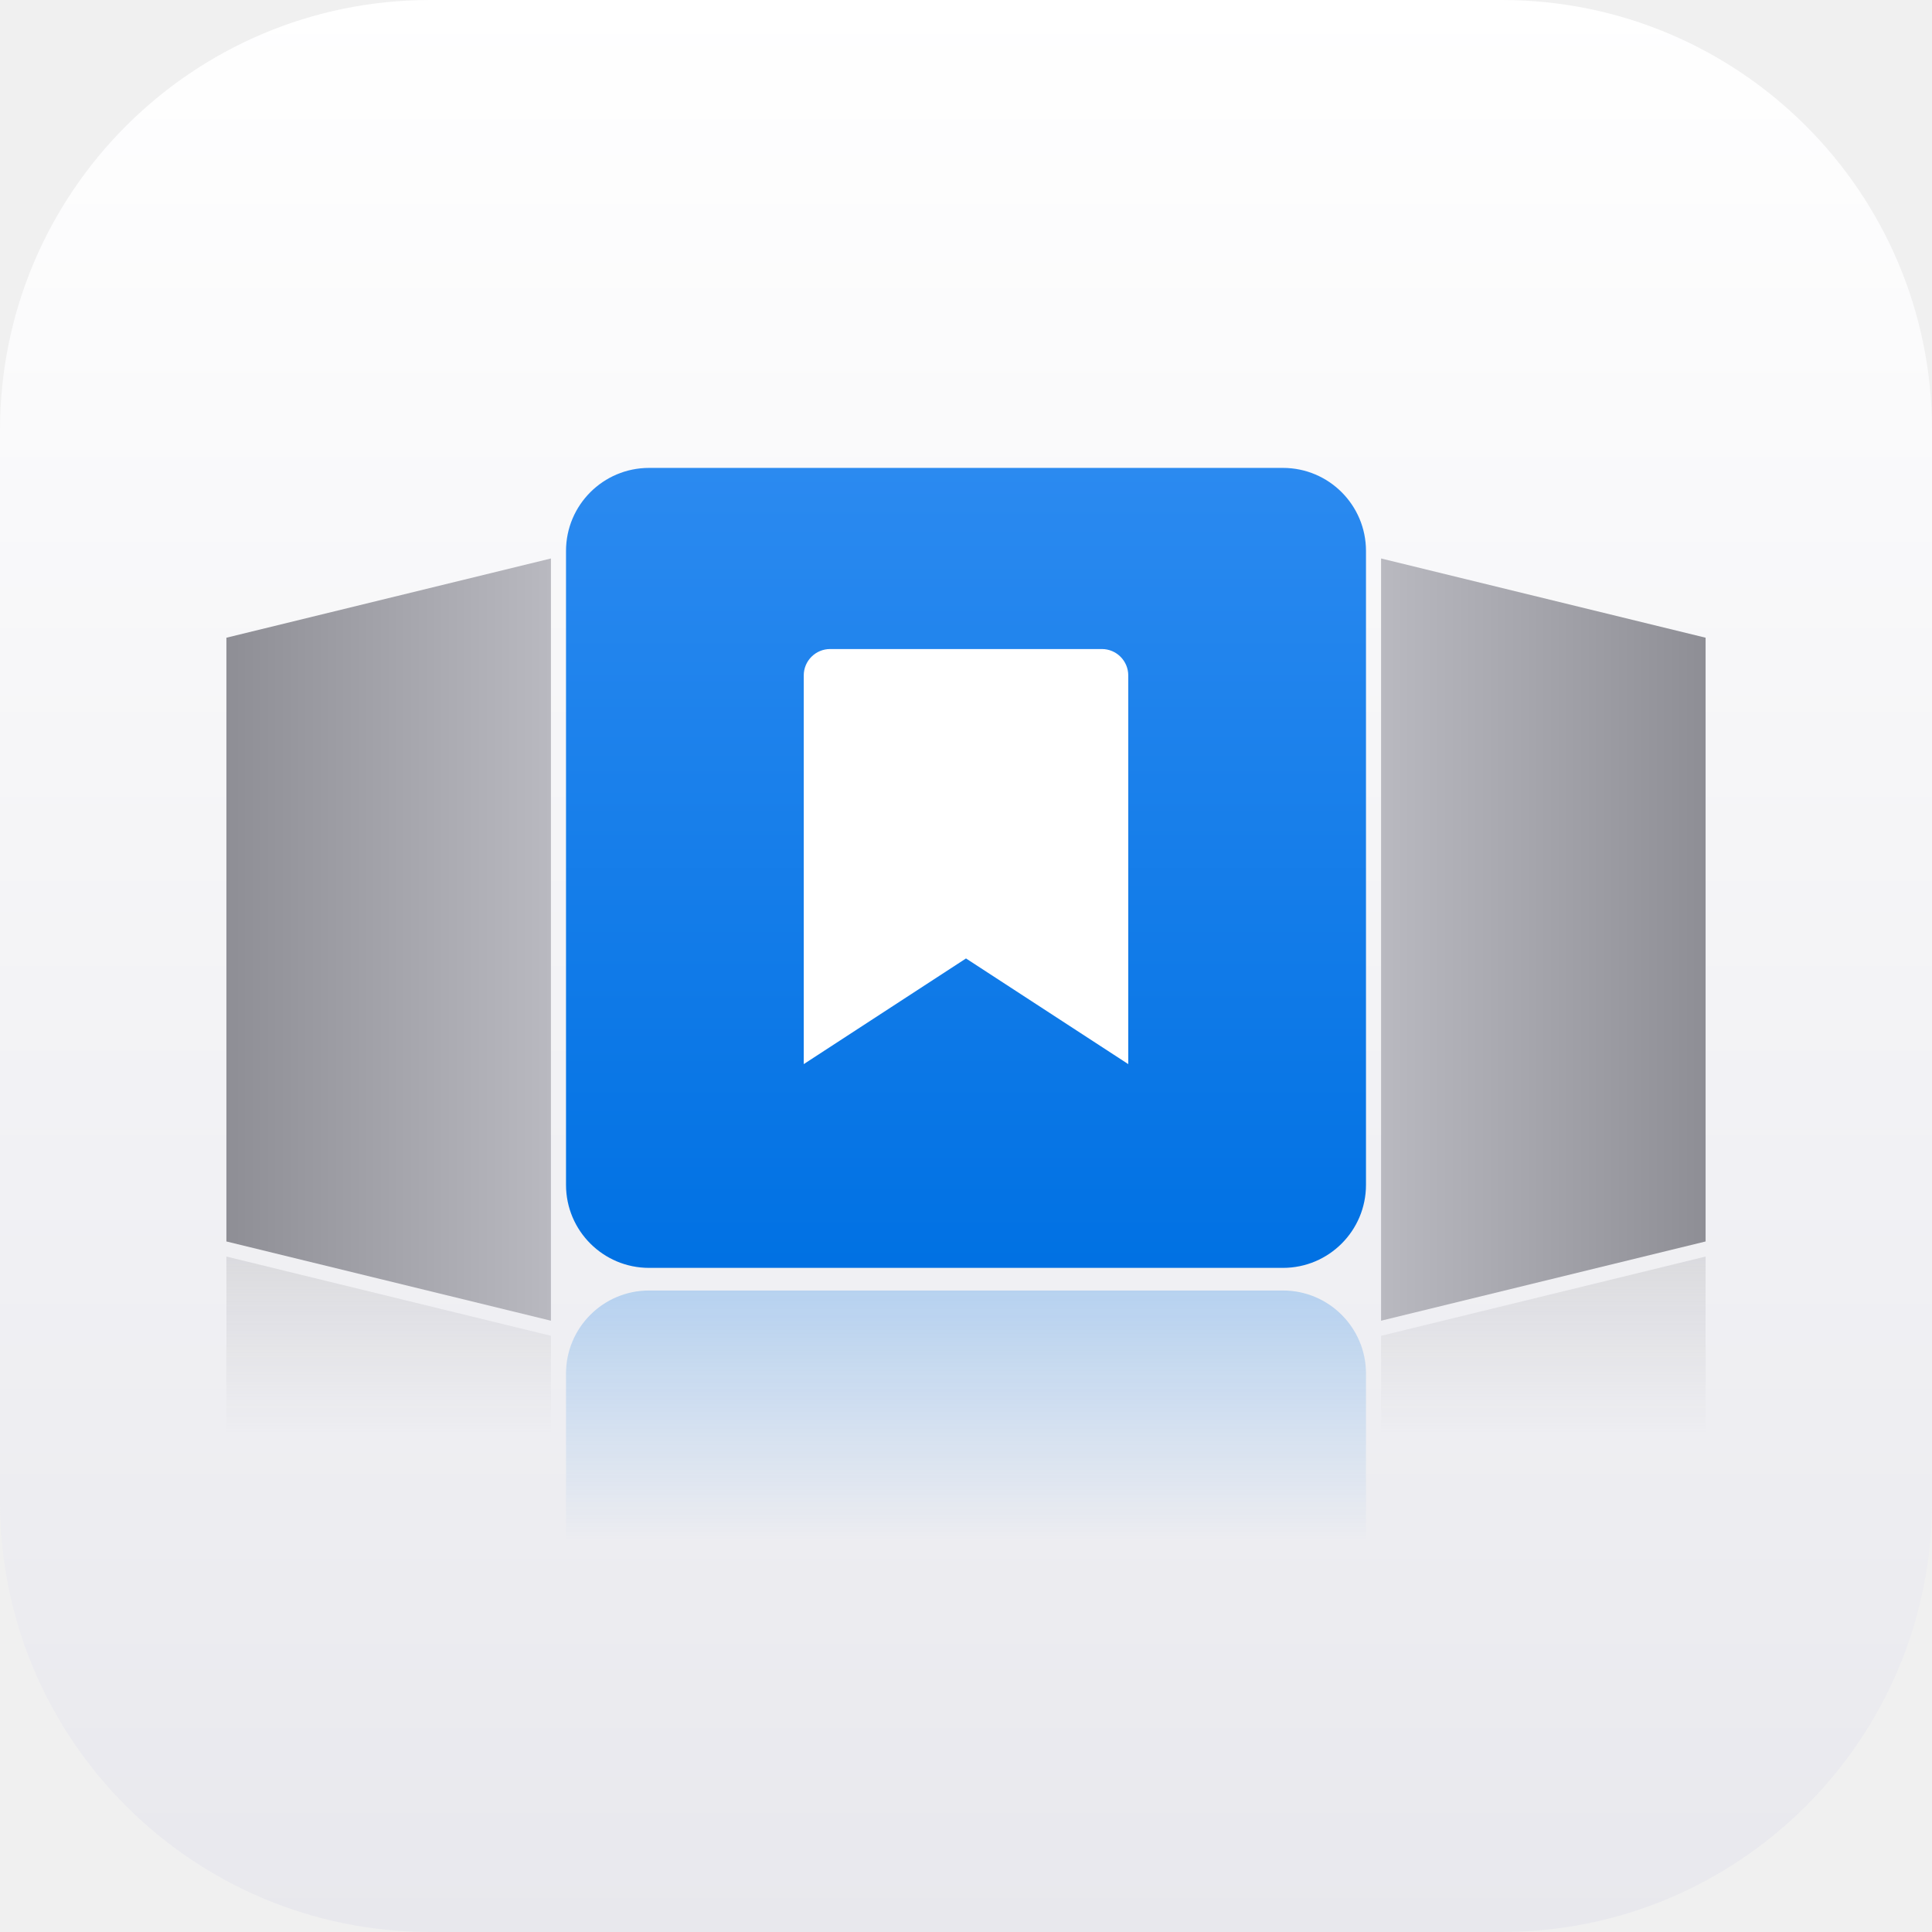
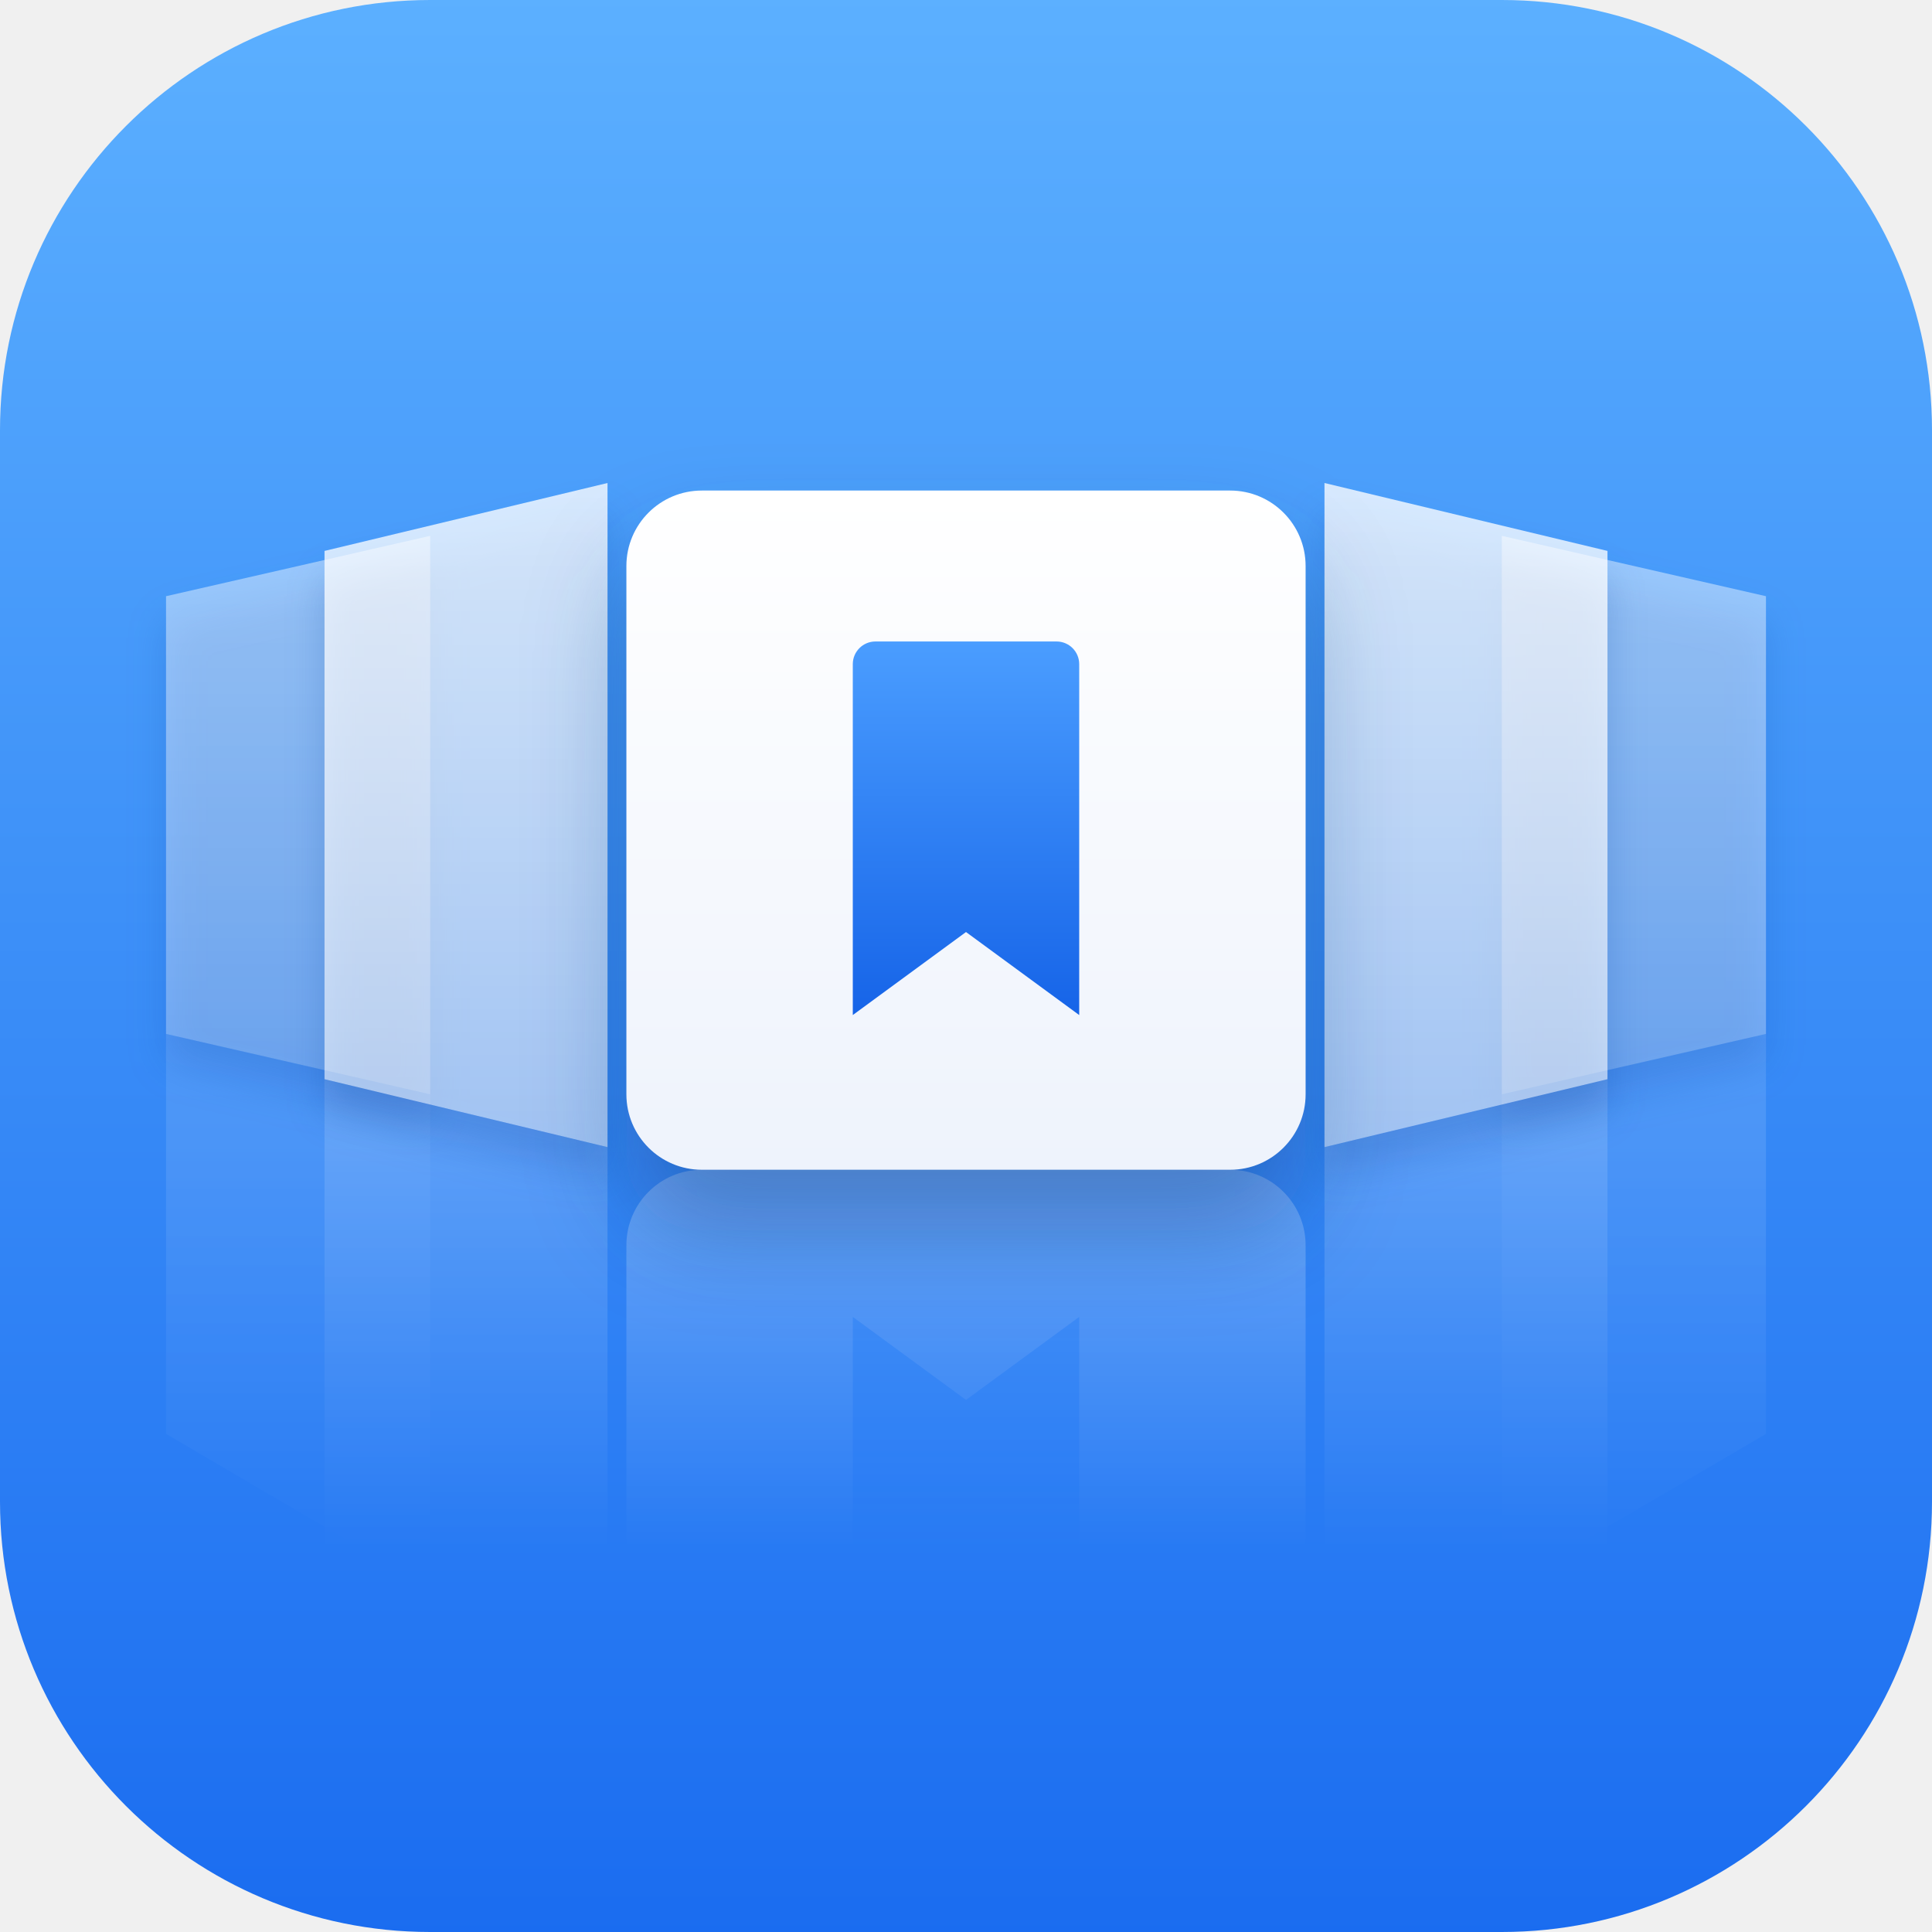
<svg xmlns="http://www.w3.org/2000/svg" viewBox="0 0 1024 1024">
  <defs>
    <linearGradient id="tile" x1="0" y1="0" x2="0" y2="1">
+       <stop offset="0" stop-color="#5cb0ff" />
+       <stop offset="1" stop-color="#1a6cf0" />
+     </linearGradient>
+     <linearGradient id="card" x1="0" y1="0" x2="0" y2="1">
      <stop offset="0" stop-color="#ffffff" />
-       <stop offset="1" stop-color="#e8e8ed" />
+       <stop offset="1" stop-color="#eef3fc" />
    </linearGradient>
-     <linearGradient id="cover" x1="0" y1="0" x2="0" y2="1">
-       <stop offset="0" stop-color="#2b8af0" />
-       <stop offset="1" stop-color="#0071e3" />
+     <linearGradient id="side" x1="0" y1="0" x2="0" y2="1">
+       <stop offset="0" stop-color="#ffffff" stop-opacity=".78" />
+       <stop offset="1" stop-color="#ffffff" stop-opacity=".55" />
    </linearGradient>
-     <linearGradient id="left" x1="1" y1="0" x2="0" y2="0">
-       <stop offset="0" stop-color="#b9b9c0" />
-       <stop offset="1" stop-color="#8e8e95" />
+     <linearGradient id="far" x1="0" y1="0" x2="0" y2="1">
+       <stop offset="0" stop-color="#ffffff" stop-opacity=".45" />
+       <stop offset="1" stop-color="#ffffff" stop-opacity=".28" />
    </linearGradient>
-     <linearGradient id="right" x1="0" y1="0" x2="1" y2="0">
-       <stop offset="0" stop-color="#b9b9c0" />
-       <stop offset="1" stop-color="#8e8e95" />
+     <linearGradient id="ribbon" x1="0" y1="0" x2="0" y2="1">
+       <stop offset="0" stop-color="#4a9dff" />
+       <stop offset="1" stop-color="#1664e8" />
    </linearGradient>
-     <linearGradient id="reflection" x1="0" y1="0" x2="0" y2="1">
-       <stop offset="0" stop-color="#0071e3" stop-opacity=".24" />
-       <stop offset=".7" stop-color="#0071e3" stop-opacity="0" />
+     <linearGradient id="fade" x1="0" y1="600" x2="0" y2="820" gradientUnits="userSpaceOnUse">
+       <stop offset="0" stop-color="#ffffff" stop-opacity=".28" />
+       <stop offset="1" stop-color="#ffffff" stop-opacity="0" />
    </linearGradient>
-     <linearGradient id="side-reflection" x1="0" y1="0" x2="0" y2="1">
-       <stop offset="0" stop-color="#8e8e95" stop-opacity=".22" />
-       <stop offset=".7" stop-color="#8e8e95" stop-opacity="0" />
-     </linearGradient>
+     <mask id="reflect">
+       <rect width="1024" height="1024" fill="url(#fade)" />
+     </mask>
+     <filter id="shadow" x="-30%" y="-30%" width="160%" height="170%">
+       <feGaussianBlur stdDeviation="26" />
+     </filter>
+     <filter id="soft" x="-30%" y="-30%" width="160%" height="170%">
+       <feGaussianBlur stdDeviation="10" />
+     </filter>
  </defs>
  <rect width="1024" height="1024" rx="228" fill="url(#tile)" />
-   <path d="M120 338 L292 296 L292 700 L120 658 Z" fill="url(#left)" />
-   <path d="M904 338 L732 296 L732 700 L904 658 Z" fill="url(#right)" />
-   <path d="M120 666 L292 708 L292 800 L120 760 Z" fill="url(#side-reflection)" />
-   <path d="M904 666 L732 708 L732 800 L904 760 Z" fill="url(#side-reflection)" />
-   <rect x="300" y="248" width="424" height="424" rx="44" fill="url(#cover)" />
-   <rect x="300" y="684" width="424" height="190" rx="44" fill="url(#reflection)" />
-   <path d="M440 344 h144 a14 14 0 0 1 14 14 v206 l-86 -56 l-86 56 v-206 a14 14 0 0 1 14 -14 z" fill="#ffffff" />
+   <g mask="url(#reflect)">
+     <polygon points="88,548 228,580 228,842 88,760" fill="#fff" opacity=".4" />
+     <polygon points="936,548 796,580 796,842 936,760" fill="#fff" opacity=".4" />
+     <polygon points="172,572 322,608 322,922 172,838" fill="#fff" opacity=".7" />
+     <polygon points="852,572 702,608 702,922 852,838" fill="#fff" opacity=".7" />
+     <rect x="332" y="620" width="360" height="360" rx="40" fill="#fff" />
+     <path d="M452 884 v-186 l60 44 l60 -44 v186 a12 12 0 0 1 -12 12 h-96 a12 12 0 0 1 -12 -12 z" fill="url(#ribbon)" opacity=".7" />
+   </g>
+   <g>
+     <polygon points="88,316 228,284 228,580 88,548" fill="#0a3f9c" opacity=".18" filter="url(#soft)" transform="translate(0,14)" />
+     <polygon points="936,316 796,284 796,580 936,548" fill="#0a3f9c" opacity=".18" filter="url(#soft)" transform="translate(0,14)" />
+     <polygon points="88,316 228,284 228,580 88,548" fill="url(#far)" />
+     <polygon points="936,316 796,284 796,580 936,548" fill="url(#far)" />
+     <polygon points="172,292 322,256 322,608 172,572" fill="#0a3f9c" opacity=".22" filter="url(#soft)" transform="translate(0,16)" />
+     <polygon points="852,292 702,256 702,608 852,572" fill="#0a3f9c" opacity=".22" filter="url(#soft)" transform="translate(0,16)" />
+     <polygon points="172,292 322,256 322,608 172,572" fill="url(#side)" />
+     <polygon points="852,292 702,256 702,608 852,572" fill="url(#side)" />
+   </g>
+   <rect x="332" y="292" width="360" height="360" rx="40" fill="#07306f" opacity=".35" filter="url(#shadow)" />
+   <rect x="332" y="260" width="360" height="360" rx="40" fill="url(#card)" />
+   <path d="M452 352 a12 12 0 0 1 12 -12 h96 a12 12 0 0 1 12 12 v186 l-60 -44 l-60 44 z" fill="url(#ribbon)" />
</svg>
